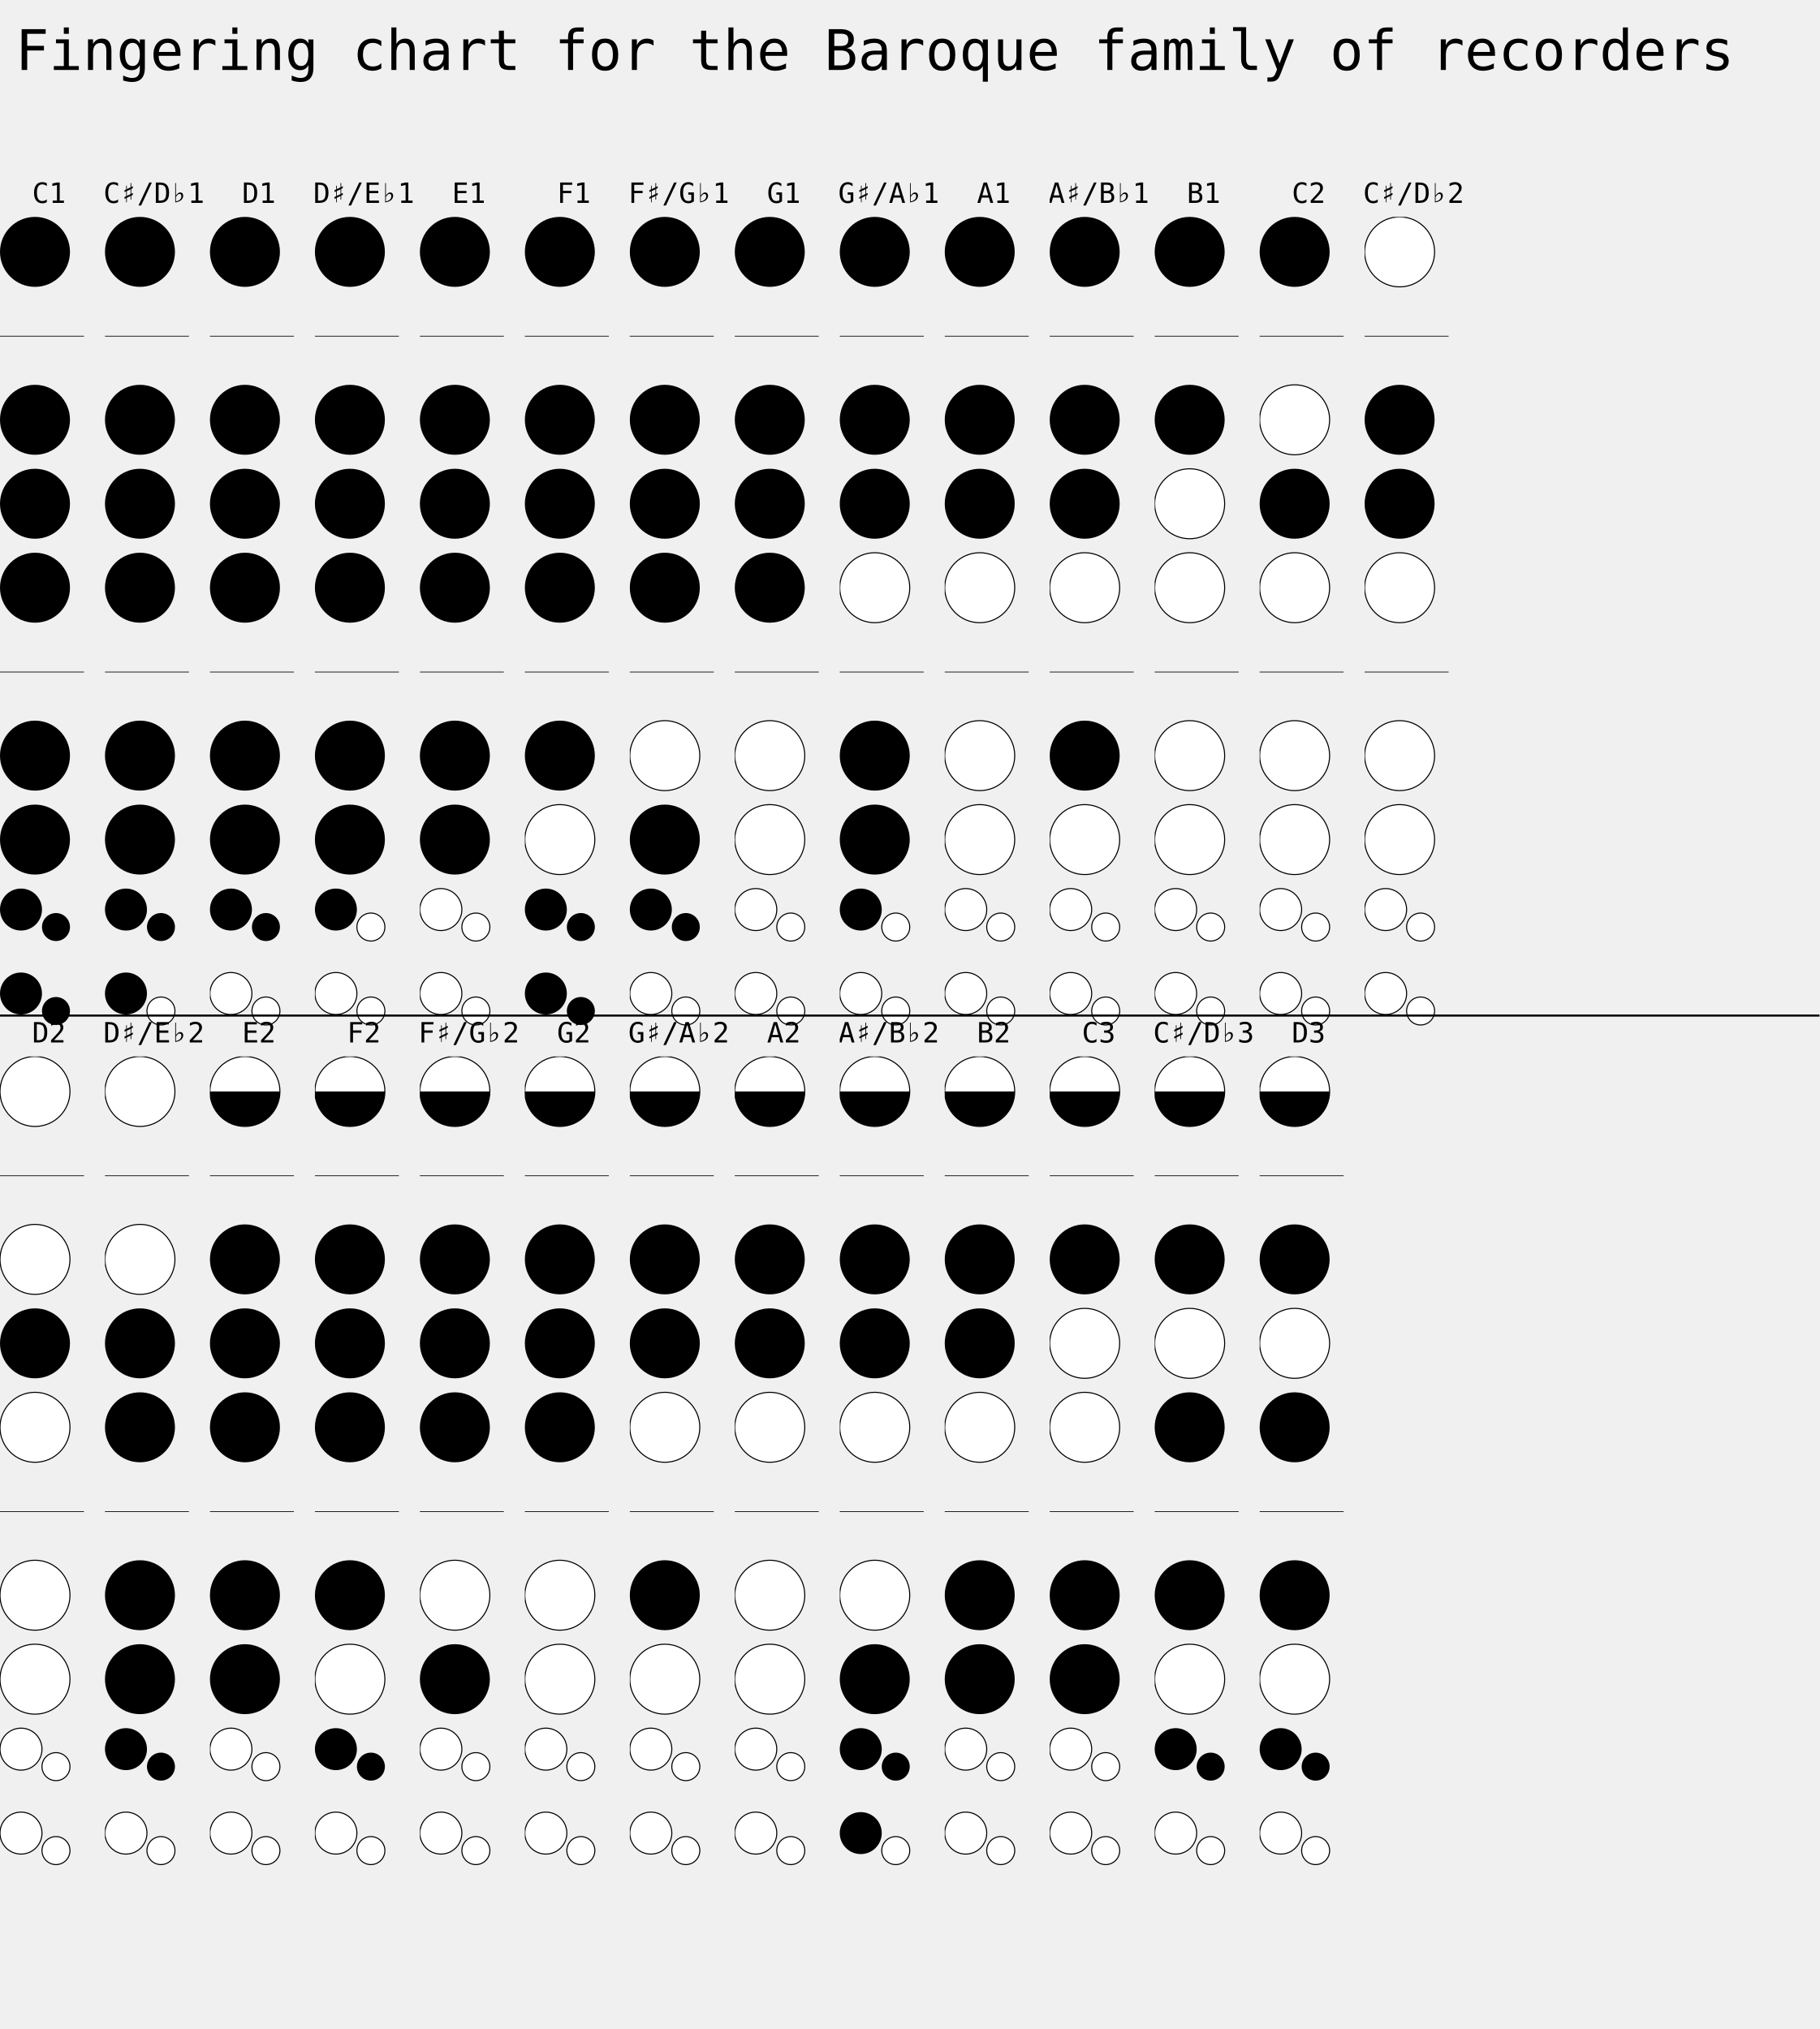
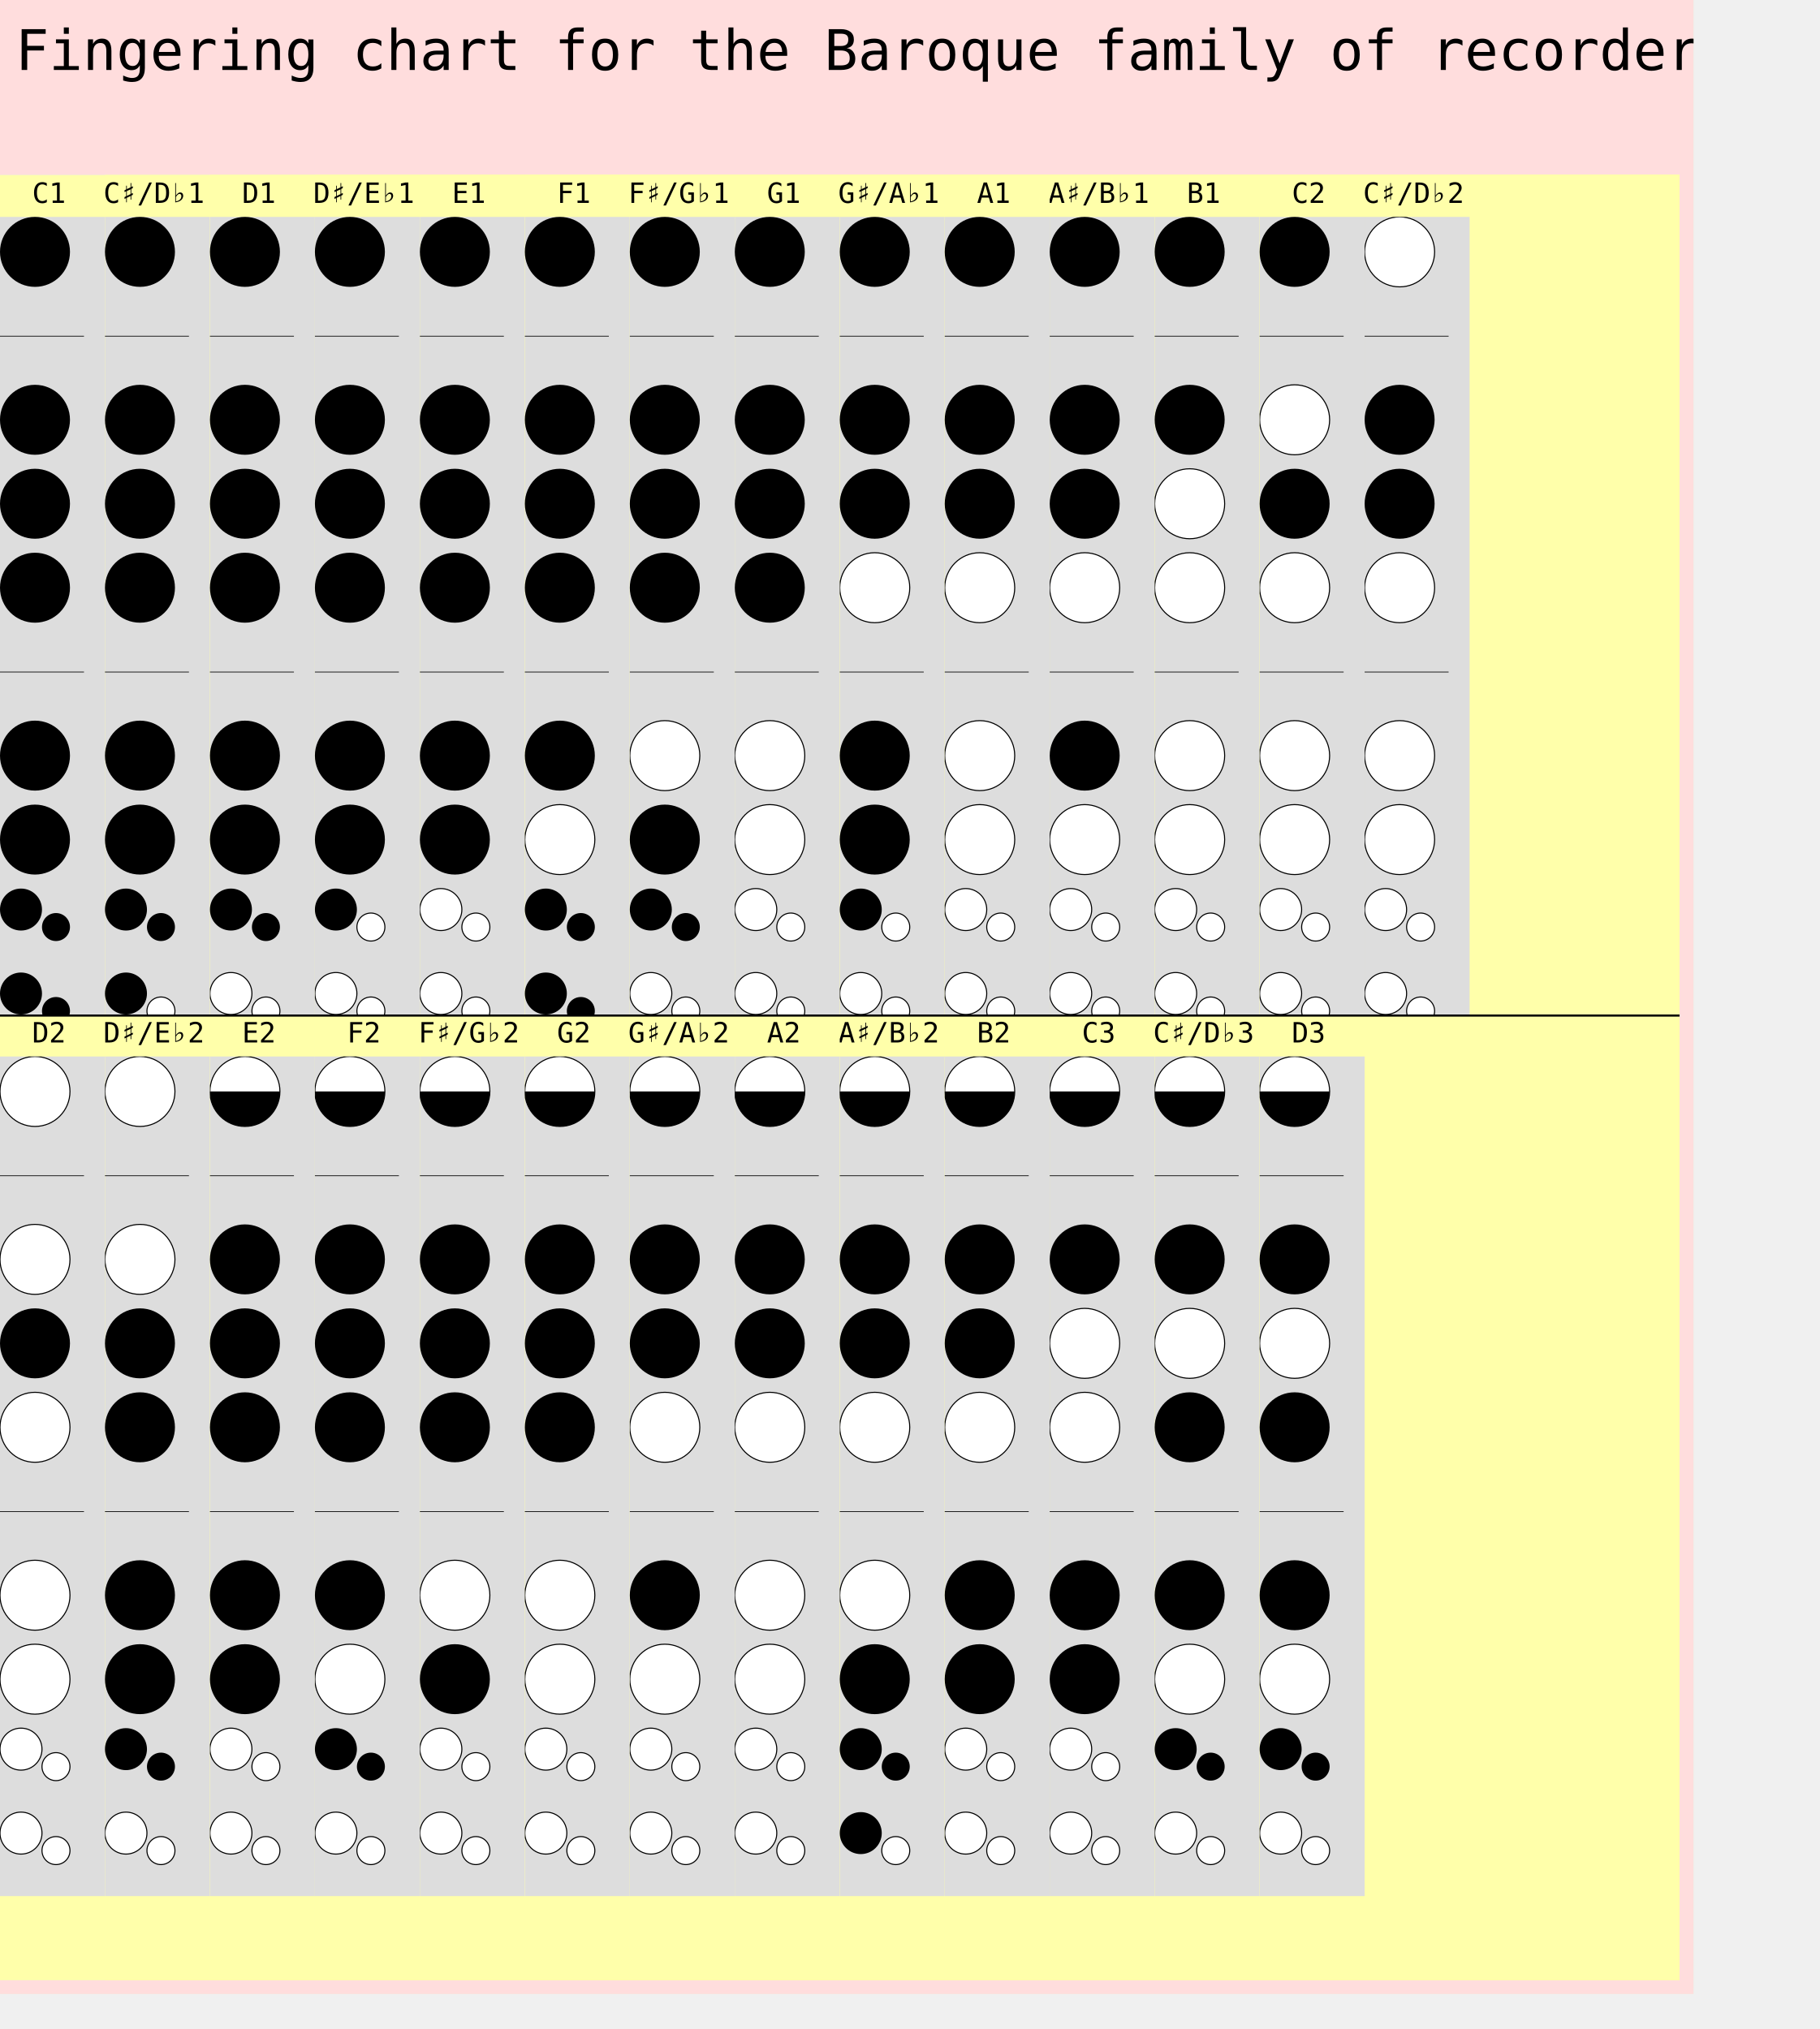
<svg xmlns="http://www.w3.org/2000/svg" viewBox="0 0 2600 2900">
  <defs>
    <circle cx="50" cy="50" r="50" id="pad" />
    <circle cx="80" cy="55" r="20" id="little-hole" />
    <circle cx="30" cy="30" r="30" id="big-hole" />
    <rect x="0" y="50" width="120" height="1" style="fill: black;" id="horizontal-line" />
    <path d="  M 0,50   A 50,50 0 0 0 100,50   Z  " fill="black" id="octave" />
  </defs>
  <style>
    .outline { fill: white; stroke: black; stroke-width: 1.5; }
  </style>
-   <svg class="document">
-     <svg class="page">
+   <svg class="body" width="2420" height="2850">
+     <rect width="100%" height="100%" fill="#DFD" />
+     <svg class="page" width="2440" height="2870">
+       <rect width="100%" height="100%" fill="#FDD" />
      <text font-size="80" font-family="monospace" text-anchor="middle" x="1250" y="100">
      Fingering chart for the Baroque family of recorders
</text>
-       <svg y="250" class="body">
+       <svg y="250" class="charts" width="2400" height="2580">
+         <rect width="100%" height="100%" fill="#DDF" />
        <svg x="0" y="0" class="note-fingering">
-           <svg class="fingering" y="60">
+           <rect width="100%" height="100%" fill="#FFA" />
+           <svg class="fingering" width="150" height="1200" y="60">
+             <rect width="100%" height="100%" fill="#DDD" />
            <use x="0" y="0" href="#pad" />
            <use x="0" y="120" href="#horizontal-line" />
            <use x="0" y="240" href="#pad" />
            <use x="0" y="360" href="#pad" />
            <use x="0" y="480" href="#pad" />
            <use x="0" y="600" href="#horizontal-line" />
            <use x="0" y="720" href="#pad" />
            <use x="0" y="840" href="#pad" />
            <use x="0" y="960" href="#little-hole" />
            <use x="0" y="960" href="#big-hole" />
            <use x="0" y="1080" href="#little-hole" />
            <use x="0" y="1080" href="#big-hole" />
          </svg>
          <text x="70" font-size="40" font-family="monospace" text-anchor="middle" class="caption" y="40">  C1  </text>
        </svg>
        <svg x="150" y="0" class="note-fingering">
-           <svg class="fingering" y="60">
+           <rect width="100%" height="100%" fill="#FFA" />
+           <svg class="fingering" width="150" height="1200" y="60">
+             <rect width="100%" height="100%" fill="#DDD" />
            <use x="0" y="0" href="#pad" />
            <use x="0" y="120" href="#horizontal-line" />
            <use x="0" y="240" href="#pad" />
            <use x="0" y="360" href="#pad" />
            <use x="0" y="480" href="#pad" />
            <use x="0" y="600" href="#horizontal-line" />
            <use x="0" y="720" href="#pad" />
            <use x="0" y="840" href="#pad" />
            <use x="0" y="960" href="#little-hole" />
            <use x="0" y="960" href="#big-hole" />
            <use x="0" y="1080" href="#little-hole" class="outline" />
            <use x="0" y="1080" href="#big-hole" />
          </svg>
          <text x="70" font-size="40" font-family="monospace" text-anchor="middle" class="caption" y="40">C♯/D♭1</text>
        </svg>
        <svg x="300" y="0" class="note-fingering">
-           <svg class="fingering" y="60">
+           <rect width="100%" height="100%" fill="#FFA" />
+           <svg class="fingering" width="150" height="1200" y="60">
+             <rect width="100%" height="100%" fill="#DDD" />
            <use x="0" y="0" href="#pad" />
            <use x="0" y="120" href="#horizontal-line" />
            <use x="0" y="240" href="#pad" />
            <use x="0" y="360" href="#pad" />
            <use x="0" y="480" href="#pad" />
            <use x="0" y="600" href="#horizontal-line" />
            <use x="0" y="720" href="#pad" />
            <use x="0" y="840" href="#pad" />
            <use x="0" y="960" href="#little-hole" />
            <use x="0" y="960" href="#big-hole" />
            <use x="0" y="1080" href="#little-hole" class="outline" />
            <use x="0" y="1080" href="#big-hole" class="outline" />
          </svg>
          <text x="70" font-size="40" font-family="monospace" text-anchor="middle" class="caption" y="40">  D1  </text>
        </svg>
        <svg x="450" y="0" class="note-fingering">
-           <svg class="fingering" y="60">
+           <rect width="100%" height="100%" fill="#FFA" />
+           <svg class="fingering" width="150" height="1200" y="60">
+             <rect width="100%" height="100%" fill="#DDD" />
            <use x="0" y="0" href="#pad" />
            <use x="0" y="120" href="#horizontal-line" />
            <use x="0" y="240" href="#pad" />
            <use x="0" y="360" href="#pad" />
            <use x="0" y="480" href="#pad" />
            <use x="0" y="600" href="#horizontal-line" />
            <use x="0" y="720" href="#pad" />
            <use x="0" y="840" href="#pad" />
            <use x="0" y="960" href="#little-hole" class="outline" />
            <use x="0" y="960" href="#big-hole" />
            <use x="0" y="1080" href="#little-hole" class="outline" />
            <use x="0" y="1080" href="#big-hole" class="outline" />
          </svg>
          <text x="70" font-size="40" font-family="monospace" text-anchor="middle" class="caption" y="40">D♯/E♭1</text>
        </svg>
        <svg x="600" y="0" class="note-fingering">
-           <svg class="fingering" y="60">
+           <rect width="100%" height="100%" fill="#FFA" />
+           <svg class="fingering" width="150" height="1200" y="60">
+             <rect width="100%" height="100%" fill="#DDD" />
            <use x="0" y="0" href="#pad" />
            <use x="0" y="120" href="#horizontal-line" />
            <use x="0" y="240" href="#pad" />
            <use x="0" y="360" href="#pad" />
            <use x="0" y="480" href="#pad" />
            <use x="0" y="600" href="#horizontal-line" />
            <use x="0" y="720" href="#pad" />
            <use x="0" y="840" href="#pad" />
            <use x="0" y="960" href="#little-hole" class="outline" />
            <use x="0" y="960" href="#big-hole" class="outline" />
            <use x="0" y="1080" href="#little-hole" class="outline" />
            <use x="0" y="1080" href="#big-hole" class="outline" />
          </svg>
          <text x="70" font-size="40" font-family="monospace" text-anchor="middle" class="caption" y="40">  E1  </text>
        </svg>
        <svg x="750" y="0" class="note-fingering">
-           <svg class="fingering" y="60">
+           <rect width="100%" height="100%" fill="#FFA" />
+           <svg class="fingering" width="150" height="1200" y="60">
+             <rect width="100%" height="100%" fill="#DDD" />
            <use x="0" y="0" href="#pad" />
            <use x="0" y="120" href="#horizontal-line" />
            <use x="0" y="240" href="#pad" />
            <use x="0" y="360" href="#pad" />
            <use x="0" y="480" href="#pad" />
            <use x="0" y="600" href="#horizontal-line" />
            <use x="0" y="720" href="#pad" />
            <use x="0" y="840" href="#pad" class="outline" />
            <use x="0" y="960" href="#little-hole" />
            <use x="0" y="960" href="#big-hole" />
            <use x="0" y="1080" href="#little-hole" />
            <use x="0" y="1080" href="#big-hole" />
          </svg>
          <text x="70" font-size="40" font-family="monospace" text-anchor="middle" class="caption" y="40">  F1  </text>
        </svg>
        <svg x="900" y="0" class="note-fingering">
-           <svg class="fingering" y="60">
+           <rect width="100%" height="100%" fill="#FFA" />
+           <svg class="fingering" width="150" height="1200" y="60">
+             <rect width="100%" height="100%" fill="#DDD" />
            <use x="0" y="0" href="#pad" />
            <use x="0" y="120" href="#horizontal-line" />
            <use x="0" y="240" href="#pad" />
            <use x="0" y="360" href="#pad" />
            <use x="0" y="480" href="#pad" />
            <use x="0" y="600" href="#horizontal-line" />
            <use x="0" y="720" href="#pad" class="outline" />
            <use x="0" y="840" href="#pad" />
            <use x="0" y="960" href="#little-hole" />
            <use x="0" y="960" href="#big-hole" />
            <use x="0" y="1080" href="#little-hole" class="outline" />
            <use x="0" y="1080" href="#big-hole" class="outline" />
          </svg>
          <text x="70" font-size="40" font-family="monospace" text-anchor="middle" class="caption" y="40">F♯/G♭1</text>
        </svg>
        <svg x="1050" y="0" class="note-fingering">
-           <svg class="fingering" y="60">
+           <rect width="100%" height="100%" fill="#FFA" />
+           <svg class="fingering" width="150" height="1200" y="60">
+             <rect width="100%" height="100%" fill="#DDD" />
            <use x="0" y="0" href="#pad" />
            <use x="0" y="120" href="#horizontal-line" />
            <use x="0" y="240" href="#pad" />
            <use x="0" y="360" href="#pad" />
            <use x="0" y="480" href="#pad" />
            <use x="0" y="600" href="#horizontal-line" />
            <use x="0" y="720" href="#pad" class="outline" />
            <use x="0" y="840" href="#pad" class="outline" />
            <use x="0" y="960" href="#little-hole" class="outline" />
            <use x="0" y="960" href="#big-hole" class="outline" />
            <use x="0" y="1080" href="#little-hole" class="outline" />
            <use x="0" y="1080" href="#big-hole" class="outline" />
          </svg>
          <text x="70" font-size="40" font-family="monospace" text-anchor="middle" class="caption" y="40">  G1  </text>
        </svg>
        <svg x="1200" y="0" class="note-fingering">
-           <svg class="fingering" y="60">
+           <rect width="100%" height="100%" fill="#FFA" />
+           <svg class="fingering" width="150" height="1200" y="60">
+             <rect width="100%" height="100%" fill="#DDD" />
            <use x="0" y="0" href="#pad" />
            <use x="0" y="120" href="#horizontal-line" />
            <use x="0" y="240" href="#pad" />
            <use x="0" y="360" href="#pad" />
            <use x="0" y="480" href="#pad" class="outline" />
            <use x="0" y="600" href="#horizontal-line" />
            <use x="0" y="720" href="#pad" />
            <use x="0" y="840" href="#pad" />
            <use x="0" y="960" href="#little-hole" class="outline" />
            <use x="0" y="960" href="#big-hole" />
            <use x="0" y="1080" href="#little-hole" class="outline" />
            <use x="0" y="1080" href="#big-hole" class="outline" />
          </svg>
          <text x="70" font-size="40" font-family="monospace" text-anchor="middle" class="caption" y="40">G♯/A♭1</text>
        </svg>
        <svg x="1350" y="0" class="note-fingering">
-           <svg class="fingering" y="60">
+           <rect width="100%" height="100%" fill="#FFA" />
+           <svg class="fingering" width="150" height="1200" y="60">
+             <rect width="100%" height="100%" fill="#DDD" />
            <use x="0" y="0" href="#pad" />
            <use x="0" y="120" href="#horizontal-line" />
            <use x="0" y="240" href="#pad" />
            <use x="0" y="360" href="#pad" />
            <use x="0" y="480" href="#pad" class="outline" />
            <use x="0" y="600" href="#horizontal-line" />
            <use x="0" y="720" href="#pad" class="outline" />
            <use x="0" y="840" href="#pad" class="outline" />
            <use x="0" y="960" href="#little-hole" class="outline" />
            <use x="0" y="960" href="#big-hole" class="outline" />
            <use x="0" y="1080" href="#little-hole" class="outline" />
            <use x="0" y="1080" href="#big-hole" class="outline" />
          </svg>
          <text x="70" font-size="40" font-family="monospace" text-anchor="middle" class="caption" y="40">  A1  </text>
        </svg>
        <svg x="1500" y="0" class="note-fingering">
-           <svg class="fingering" y="60">
+           <rect width="100%" height="100%" fill="#FFA" />
+           <svg class="fingering" width="150" height="1200" y="60">
+             <rect width="100%" height="100%" fill="#DDD" />
            <use x="0" y="0" href="#pad" />
            <use x="0" y="120" href="#horizontal-line" />
            <use x="0" y="240" href="#pad" />
            <use x="0" y="360" href="#pad" />
            <use x="0" y="480" href="#pad" class="outline" />
            <use x="0" y="600" href="#horizontal-line" />
            <use x="0" y="720" href="#pad" />
            <use x="0" y="840" href="#pad" class="outline" />
            <use x="0" y="960" href="#little-hole" class="outline" />
            <use x="0" y="960" href="#big-hole" class="outline" />
            <use x="0" y="1080" href="#little-hole" class="outline" />
            <use x="0" y="1080" href="#big-hole" class="outline" />
          </svg>
          <text x="70" font-size="40" font-family="monospace" text-anchor="middle" class="caption" y="40">A♯/B♭1</text>
        </svg>
        <svg x="1650" y="0" class="note-fingering">
-           <svg class="fingering" y="60">
+           <rect width="100%" height="100%" fill="#FFA" />
+           <svg class="fingering" width="150" height="1200" y="60">
+             <rect width="100%" height="100%" fill="#DDD" />
            <use x="0" y="0" href="#pad" />
            <use x="0" y="120" href="#horizontal-line" />
            <use x="0" y="240" href="#pad" />
            <use x="0" y="360" href="#pad" class="outline" />
            <use x="0" y="480" href="#pad" class="outline" />
            <use x="0" y="600" href="#horizontal-line" />
            <use x="0" y="720" href="#pad" class="outline" />
            <use x="0" y="840" href="#pad" class="outline" />
            <use x="0" y="960" href="#little-hole" class="outline" />
            <use x="0" y="960" href="#big-hole" class="outline" />
            <use x="0" y="1080" href="#little-hole" class="outline" />
            <use x="0" y="1080" href="#big-hole" class="outline" />
          </svg>
          <text x="70" font-size="40" font-family="monospace" text-anchor="middle" class="caption" y="40">  B1  </text>
        </svg>
        <svg x="1800" y="0" class="note-fingering">
-           <svg class="fingering" y="60">
+           <rect width="100%" height="100%" fill="#FFA" />
+           <svg class="fingering" width="150" height="1200" y="60">
+             <rect width="100%" height="100%" fill="#DDD" />
            <use x="0" y="0" href="#pad" />
            <use x="0" y="120" href="#horizontal-line" />
            <use x="0" y="240" href="#pad" class="outline" />
            <use x="0" y="360" href="#pad" />
            <use x="0" y="480" href="#pad" class="outline" />
            <use x="0" y="600" href="#horizontal-line" />
            <use x="0" y="720" href="#pad" class="outline" />
            <use x="0" y="840" href="#pad" class="outline" />
            <use x="0" y="960" href="#little-hole" class="outline" />
            <use x="0" y="960" href="#big-hole" class="outline" />
            <use x="0" y="1080" href="#little-hole" class="outline" />
            <use x="0" y="1080" href="#big-hole" class="outline" />
          </svg>
          <text x="70" font-size="40" font-family="monospace" text-anchor="middle" class="caption" y="40">  C2  </text>
        </svg>
        <svg x="1950" y="0" class="note-fingering">
-           <svg class="fingering" y="60">
+           <rect width="100%" height="100%" fill="#FFA" />
+           <svg class="fingering" width="150" height="1200" y="60">
+             <rect width="100%" height="100%" fill="#DDD" />
            <use x="0" y="0" href="#pad" class="outline" />
            <use x="0" y="120" href="#horizontal-line" />
            <use x="0" y="240" href="#pad" />
            <use x="0" y="360" href="#pad" />
            <use x="0" y="480" href="#pad" class="outline" />
            <use x="0" y="600" href="#horizontal-line" />
            <use x="0" y="720" href="#pad" class="outline" />
            <use x="0" y="840" href="#pad" class="outline" />
            <use x="0" y="960" href="#little-hole" class="outline" />
            <use x="0" y="960" href="#big-hole" class="outline" />
            <use x="0" y="1080" href="#little-hole" class="outline" />
            <use x="0" y="1080" href="#big-hole" class="outline" />
          </svg>
          <text x="70" font-size="40" font-family="monospace" text-anchor="middle" class="caption" y="40">C♯/D♭2</text>
        </svg>
        <svg x="0" y="1200" class="note-fingering">
-           <svg class="fingering" y="60">
+           <rect width="100%" height="100%" fill="#FFA" />
+           <svg class="fingering" width="150" height="1200" y="60">
+             <rect width="100%" height="100%" fill="#DDD" />
            <use x="0" y="0" href="#pad" class="outline" />
            <use x="0" y="120" href="#horizontal-line" />
            <use x="0" y="240" href="#pad" class="outline" />
            <use x="0" y="360" href="#pad" />
            <use x="0" y="480" href="#pad" class="outline" />
            <use x="0" y="600" href="#horizontal-line" />
            <use x="0" y="720" href="#pad" class="outline" />
            <use x="0" y="840" href="#pad" class="outline" />
            <use x="0" y="960" href="#little-hole" class="outline" />
            <use x="0" y="960" href="#big-hole" class="outline" />
            <use x="0" y="1080" href="#little-hole" class="outline" />
            <use x="0" y="1080" href="#big-hole" class="outline" />
          </svg>
          <text x="70" font-size="40" font-family="monospace" text-anchor="middle" class="caption" y="40">  D2  </text>
        </svg>
        <svg x="150" y="1200" class="note-fingering">
-           <svg class="fingering" y="60">
+           <rect width="100%" height="100%" fill="#FFA" />
+           <svg class="fingering" width="150" height="1200" y="60">
+             <rect width="100%" height="100%" fill="#DDD" />
            <use x="0" y="0" href="#pad" class="outline" />
            <use x="0" y="120" href="#horizontal-line" />
            <use x="0" y="240" href="#pad" class="outline" />
            <use x="0" y="360" href="#pad" />
            <use x="0" y="480" href="#pad" />
            <use x="0" y="600" href="#horizontal-line" />
            <use x="0" y="720" href="#pad" />
            <use x="0" y="840" href="#pad" />
            <use x="0" y="960" href="#little-hole" />
            <use x="0" y="960" href="#big-hole" />
            <use x="0" y="1080" href="#little-hole" class="outline" />
            <use x="0" y="1080" href="#big-hole" class="outline" />
          </svg>
          <text x="70" font-size="40" font-family="monospace" text-anchor="middle" class="caption" y="40">D♯/E♭2</text>
        </svg>
        <svg x="300" y="1200" class="note-fingering">
-           <svg class="fingering" y="60">
+           <rect width="100%" height="100%" fill="#FFA" />
+           <svg class="fingering" width="150" height="1200" y="60">
+             <rect width="100%" height="100%" fill="#DDD" />
            <use x="0" y="0" href="#pad" class="outline" />
            <use x="0" y="0" href="#octave" />
            <use x="0" y="120" href="#horizontal-line" />
            <use x="0" y="240" href="#pad" />
            <use x="0" y="360" href="#pad" />
            <use x="0" y="480" href="#pad" />
            <use x="0" y="600" href="#horizontal-line" />
            <use x="0" y="720" href="#pad" />
            <use x="0" y="840" href="#pad" />
            <use x="0" y="960" href="#little-hole" class="outline" />
            <use x="0" y="960" href="#big-hole" class="outline" />
            <use x="0" y="1080" href="#little-hole" class="outline" />
            <use x="0" y="1080" href="#big-hole" class="outline" />
          </svg>
          <text x="70" font-size="40" font-family="monospace" text-anchor="middle" class="caption" y="40">  E2  </text>
        </svg>
        <svg x="450" y="1200" class="note-fingering">
-           <svg class="fingering" y="60">
+           <rect width="100%" height="100%" fill="#FFA" />
+           <svg class="fingering" width="150" height="1200" y="60">
+             <rect width="100%" height="100%" fill="#DDD" />
            <use x="0" y="0" href="#pad" class="outline" />
            <use x="0" y="0" href="#octave" />
            <use x="0" y="120" href="#horizontal-line" />
            <use x="0" y="240" href="#pad" />
            <use x="0" y="360" href="#pad" />
            <use x="0" y="480" href="#pad" />
            <use x="0" y="600" href="#horizontal-line" />
            <use x="0" y="720" href="#pad" />
            <use x="0" y="840" href="#pad" class="outline" />
            <use x="0" y="960" href="#little-hole" />
            <use x="0" y="960" href="#big-hole" />
            <use x="0" y="1080" href="#little-hole" class="outline" />
            <use x="0" y="1080" href="#big-hole" class="outline" />
          </svg>
          <text x="70" font-size="40" font-family="monospace" text-anchor="middle" class="caption" y="40">  F2  </text>
        </svg>
        <svg x="600" y="1200" class="note-fingering">
-           <svg class="fingering" y="60">
+           <rect width="100%" height="100%" fill="#FFA" />
+           <svg class="fingering" width="150" height="1200" y="60">
+             <rect width="100%" height="100%" fill="#DDD" />
            <use x="0" y="0" href="#pad" class="outline" />
            <use x="0" y="0" href="#octave" />
            <use x="0" y="120" href="#horizontal-line" />
            <use x="0" y="240" href="#pad" />
            <use x="0" y="360" href="#pad" />
            <use x="0" y="480" href="#pad" />
            <use x="0" y="600" href="#horizontal-line" />
            <use x="0" y="720" href="#pad" class="outline" />
            <use x="0" y="840" href="#pad" />
            <use x="0" y="960" href="#little-hole" class="outline" />
            <use x="0" y="960" href="#big-hole" class="outline" />
            <use x="0" y="1080" href="#little-hole" class="outline" />
            <use x="0" y="1080" href="#big-hole" class="outline" />
          </svg>
          <text x="70" font-size="40" font-family="monospace" text-anchor="middle" class="caption" y="40">F♯/G♭2</text>
        </svg>
        <svg x="750" y="1200" class="note-fingering">
-           <svg class="fingering" y="60">
+           <rect width="100%" height="100%" fill="#FFA" />
+           <svg class="fingering" width="150" height="1200" y="60">
+             <rect width="100%" height="100%" fill="#DDD" />
            <use x="0" y="0" href="#pad" class="outline" />
            <use x="0" y="0" href="#octave" />
            <use x="0" y="120" href="#horizontal-line" />
            <use x="0" y="240" href="#pad" />
            <use x="0" y="360" href="#pad" />
            <use x="0" y="480" href="#pad" />
            <use x="0" y="600" href="#horizontal-line" />
            <use x="0" y="720" href="#pad" class="outline" />
            <use x="0" y="840" href="#pad" class="outline" />
            <use x="0" y="960" href="#little-hole" class="outline" />
            <use x="0" y="960" href="#big-hole" class="outline" />
            <use x="0" y="1080" href="#little-hole" class="outline" />
            <use x="0" y="1080" href="#big-hole" class="outline" />
          </svg>
          <text x="70" font-size="40" font-family="monospace" text-anchor="middle" class="caption" y="40">  G2  </text>
        </svg>
        <svg x="900" y="1200" class="note-fingering">
-           <svg class="fingering" y="60">
+           <rect width="100%" height="100%" fill="#FFA" />
+           <svg class="fingering" width="150" height="1200" y="60">
+             <rect width="100%" height="100%" fill="#DDD" />
            <use x="0" y="0" href="#pad" class="outline" />
            <use x="0" y="0" href="#octave" />
            <use x="0" y="120" href="#horizontal-line" />
            <use x="0" y="240" href="#pad" />
            <use x="0" y="360" href="#pad" />
            <use x="0" y="480" href="#pad" class="outline" />
            <use x="0" y="600" href="#horizontal-line" />
            <use x="0" y="720" href="#pad" />
            <use x="0" y="840" href="#pad" class="outline" />
            <use x="0" y="960" href="#little-hole" class="outline" />
            <use x="0" y="960" href="#big-hole" class="outline" />
            <use x="0" y="1080" href="#little-hole" class="outline" />
            <use x="0" y="1080" href="#big-hole" class="outline" />
          </svg>
          <text x="70" font-size="40" font-family="monospace" text-anchor="middle" class="caption" y="40">G♯/A♭2</text>
        </svg>
        <svg x="1050" y="1200" class="note-fingering">
-           <svg class="fingering" y="60">
+           <rect width="100%" height="100%" fill="#FFA" />
+           <svg class="fingering" width="150" height="1200" y="60">
+             <rect width="100%" height="100%" fill="#DDD" />
            <use x="0" y="0" href="#pad" class="outline" />
            <use x="0" y="0" href="#octave" />
            <use x="0" y="120" href="#horizontal-line" />
            <use x="0" y="240" href="#pad" />
            <use x="0" y="360" href="#pad" />
            <use x="0" y="480" href="#pad" class="outline" />
            <use x="0" y="600" href="#horizontal-line" />
            <use x="0" y="720" href="#pad" class="outline" />
            <use x="0" y="840" href="#pad" class="outline" />
            <use x="0" y="960" href="#little-hole" class="outline" />
            <use x="0" y="960" href="#big-hole" class="outline" />
            <use x="0" y="1080" href="#little-hole" class="outline" />
            <use x="0" y="1080" href="#big-hole" class="outline" />
          </svg>
          <text x="70" font-size="40" font-family="monospace" text-anchor="middle" class="caption" y="40">  A2  </text>
        </svg>
        <svg x="1200" y="1200" class="note-fingering">
-           <svg class="fingering" y="60">
+           <rect width="100%" height="100%" fill="#FFA" />
+           <svg class="fingering" width="150" height="1200" y="60">
+             <rect width="100%" height="100%" fill="#DDD" />
            <use x="0" y="0" href="#pad" class="outline" />
            <use x="0" y="0" href="#octave" />
            <use x="0" y="120" href="#horizontal-line" />
            <use x="0" y="240" href="#pad" />
            <use x="0" y="360" href="#pad" />
            <use x="0" y="480" href="#pad" class="outline" />
            <use x="0" y="600" href="#horizontal-line" />
            <use x="0" y="720" href="#pad" class="outline" />
            <use x="0" y="840" href="#pad" />
            <use x="0" y="960" href="#little-hole" />
            <use x="0" y="960" href="#big-hole" />
            <use x="0" y="1080" href="#little-hole" class="outline" />
            <use x="0" y="1080" href="#big-hole" />
          </svg>
          <text x="70" font-size="40" font-family="monospace" text-anchor="middle" class="caption" y="40">A♯/B♭2</text>
        </svg>
        <svg x="1350" y="1200" class="note-fingering">
-           <svg class="fingering" y="60">
+           <rect width="100%" height="100%" fill="#FFA" />
+           <svg class="fingering" width="150" height="1200" y="60">
+             <rect width="100%" height="100%" fill="#DDD" />
            <use x="0" y="0" href="#pad" class="outline" />
            <use x="0" y="0" href="#octave" />
            <use x="0" y="120" href="#horizontal-line" />
            <use x="0" y="240" href="#pad" />
            <use x="0" y="360" href="#pad" />
            <use x="0" y="480" href="#pad" class="outline" />
            <use x="0" y="600" href="#horizontal-line" />
            <use x="0" y="720" href="#pad" />
            <use x="0" y="840" href="#pad" />
            <use x="0" y="960" href="#little-hole" class="outline" />
            <use x="0" y="960" href="#big-hole" class="outline" />
            <use x="0" y="1080" href="#little-hole" class="outline" />
            <use x="0" y="1080" href="#big-hole" class="outline" />
          </svg>
          <text x="70" font-size="40" font-family="monospace" text-anchor="middle" class="caption" y="40">  B2  </text>
        </svg>
        <svg x="1500" y="1200" class="note-fingering">
-           <svg class="fingering" y="60">
+           <rect width="100%" height="100%" fill="#FFA" />
+           <svg class="fingering" width="150" height="1200" y="60">
+             <rect width="100%" height="100%" fill="#DDD" />
            <use x="0" y="0" href="#pad" class="outline" />
            <use x="0" y="0" href="#octave" />
            <use x="0" y="120" href="#horizontal-line" />
            <use x="0" y="240" href="#pad" />
            <use x="0" y="360" href="#pad" class="outline" />
            <use x="0" y="480" href="#pad" class="outline" />
            <use x="0" y="600" href="#horizontal-line" />
            <use x="0" y="720" href="#pad" />
            <use x="0" y="840" href="#pad" />
            <use x="0" y="960" href="#little-hole" class="outline" />
            <use x="0" y="960" href="#big-hole" class="outline" />
            <use x="0" y="1080" href="#little-hole" class="outline" />
            <use x="0" y="1080" href="#big-hole" class="outline" />
          </svg>
          <text x="70" font-size="40" font-family="monospace" text-anchor="middle" class="caption" y="40">  C3  </text>
        </svg>
        <svg x="1650" y="1200" class="note-fingering">
-           <svg class="fingering" y="60">
+           <rect width="100%" height="100%" fill="#FFA" />
+           <svg class="fingering" width="150" height="1200" y="60">
+             <rect width="100%" height="100%" fill="#DDD" />
            <use x="0" y="0" href="#pad" class="outline" />
            <use x="0" y="0" href="#octave" />
            <use x="0" y="120" href="#horizontal-line" />
            <use x="0" y="240" href="#pad" />
            <use x="0" y="360" href="#pad" class="outline" />
            <use x="0" y="480" href="#pad" />
            <use x="0" y="600" href="#horizontal-line" />
            <use x="0" y="720" href="#pad" />
            <use x="0" y="840" href="#pad" class="outline" />
            <use x="0" y="960" href="#little-hole" />
            <use x="0" y="960" href="#big-hole" />
            <use x="0" y="1080" href="#little-hole" class="outline" />
            <use x="0" y="1080" href="#big-hole" class="outline" />
          </svg>
          <text x="70" font-size="40" font-family="monospace" text-anchor="middle" class="caption" y="40">C♯/D♭3</text>
        </svg>
        <svg x="1800" y="1200" class="note-fingering">
-           <svg class="fingering" y="60">
+           <rect width="100%" height="100%" fill="#FFA" />
+           <svg class="fingering" width="150" height="1200" y="60">
+             <rect width="100%" height="100%" fill="#DDD" />
            <use x="0" y="0" href="#pad" class="outline" />
            <use x="0" y="0" href="#octave" />
            <use x="0" y="120" href="#horizontal-line" />
            <use x="0" y="240" href="#pad" />
            <use x="0" y="360" href="#pad" class="outline" />
            <use x="0" y="480" href="#pad" />
            <use x="0" y="600" href="#horizontal-line" />
            <use x="0" y="720" href="#pad" />
            <use x="0" y="840" href="#pad" class="outline" />
            <use x="0" y="960" href="#little-hole" />
            <use x="0" y="960" href="#big-hole" />
            <use x="0" y="1080" href="#little-hole" class="outline" />
            <use x="0" y="1080" href="#big-hole" class="outline" />
          </svg>
          <text x="70" font-size="40" font-family="monospace" text-anchor="middle" class="caption" y="40">  D3  </text>
        </svg>
        <rect y="1200" width="2600" height="3" class="large-separator" />
      </svg>
    </svg>
  </svg>
</svg>
